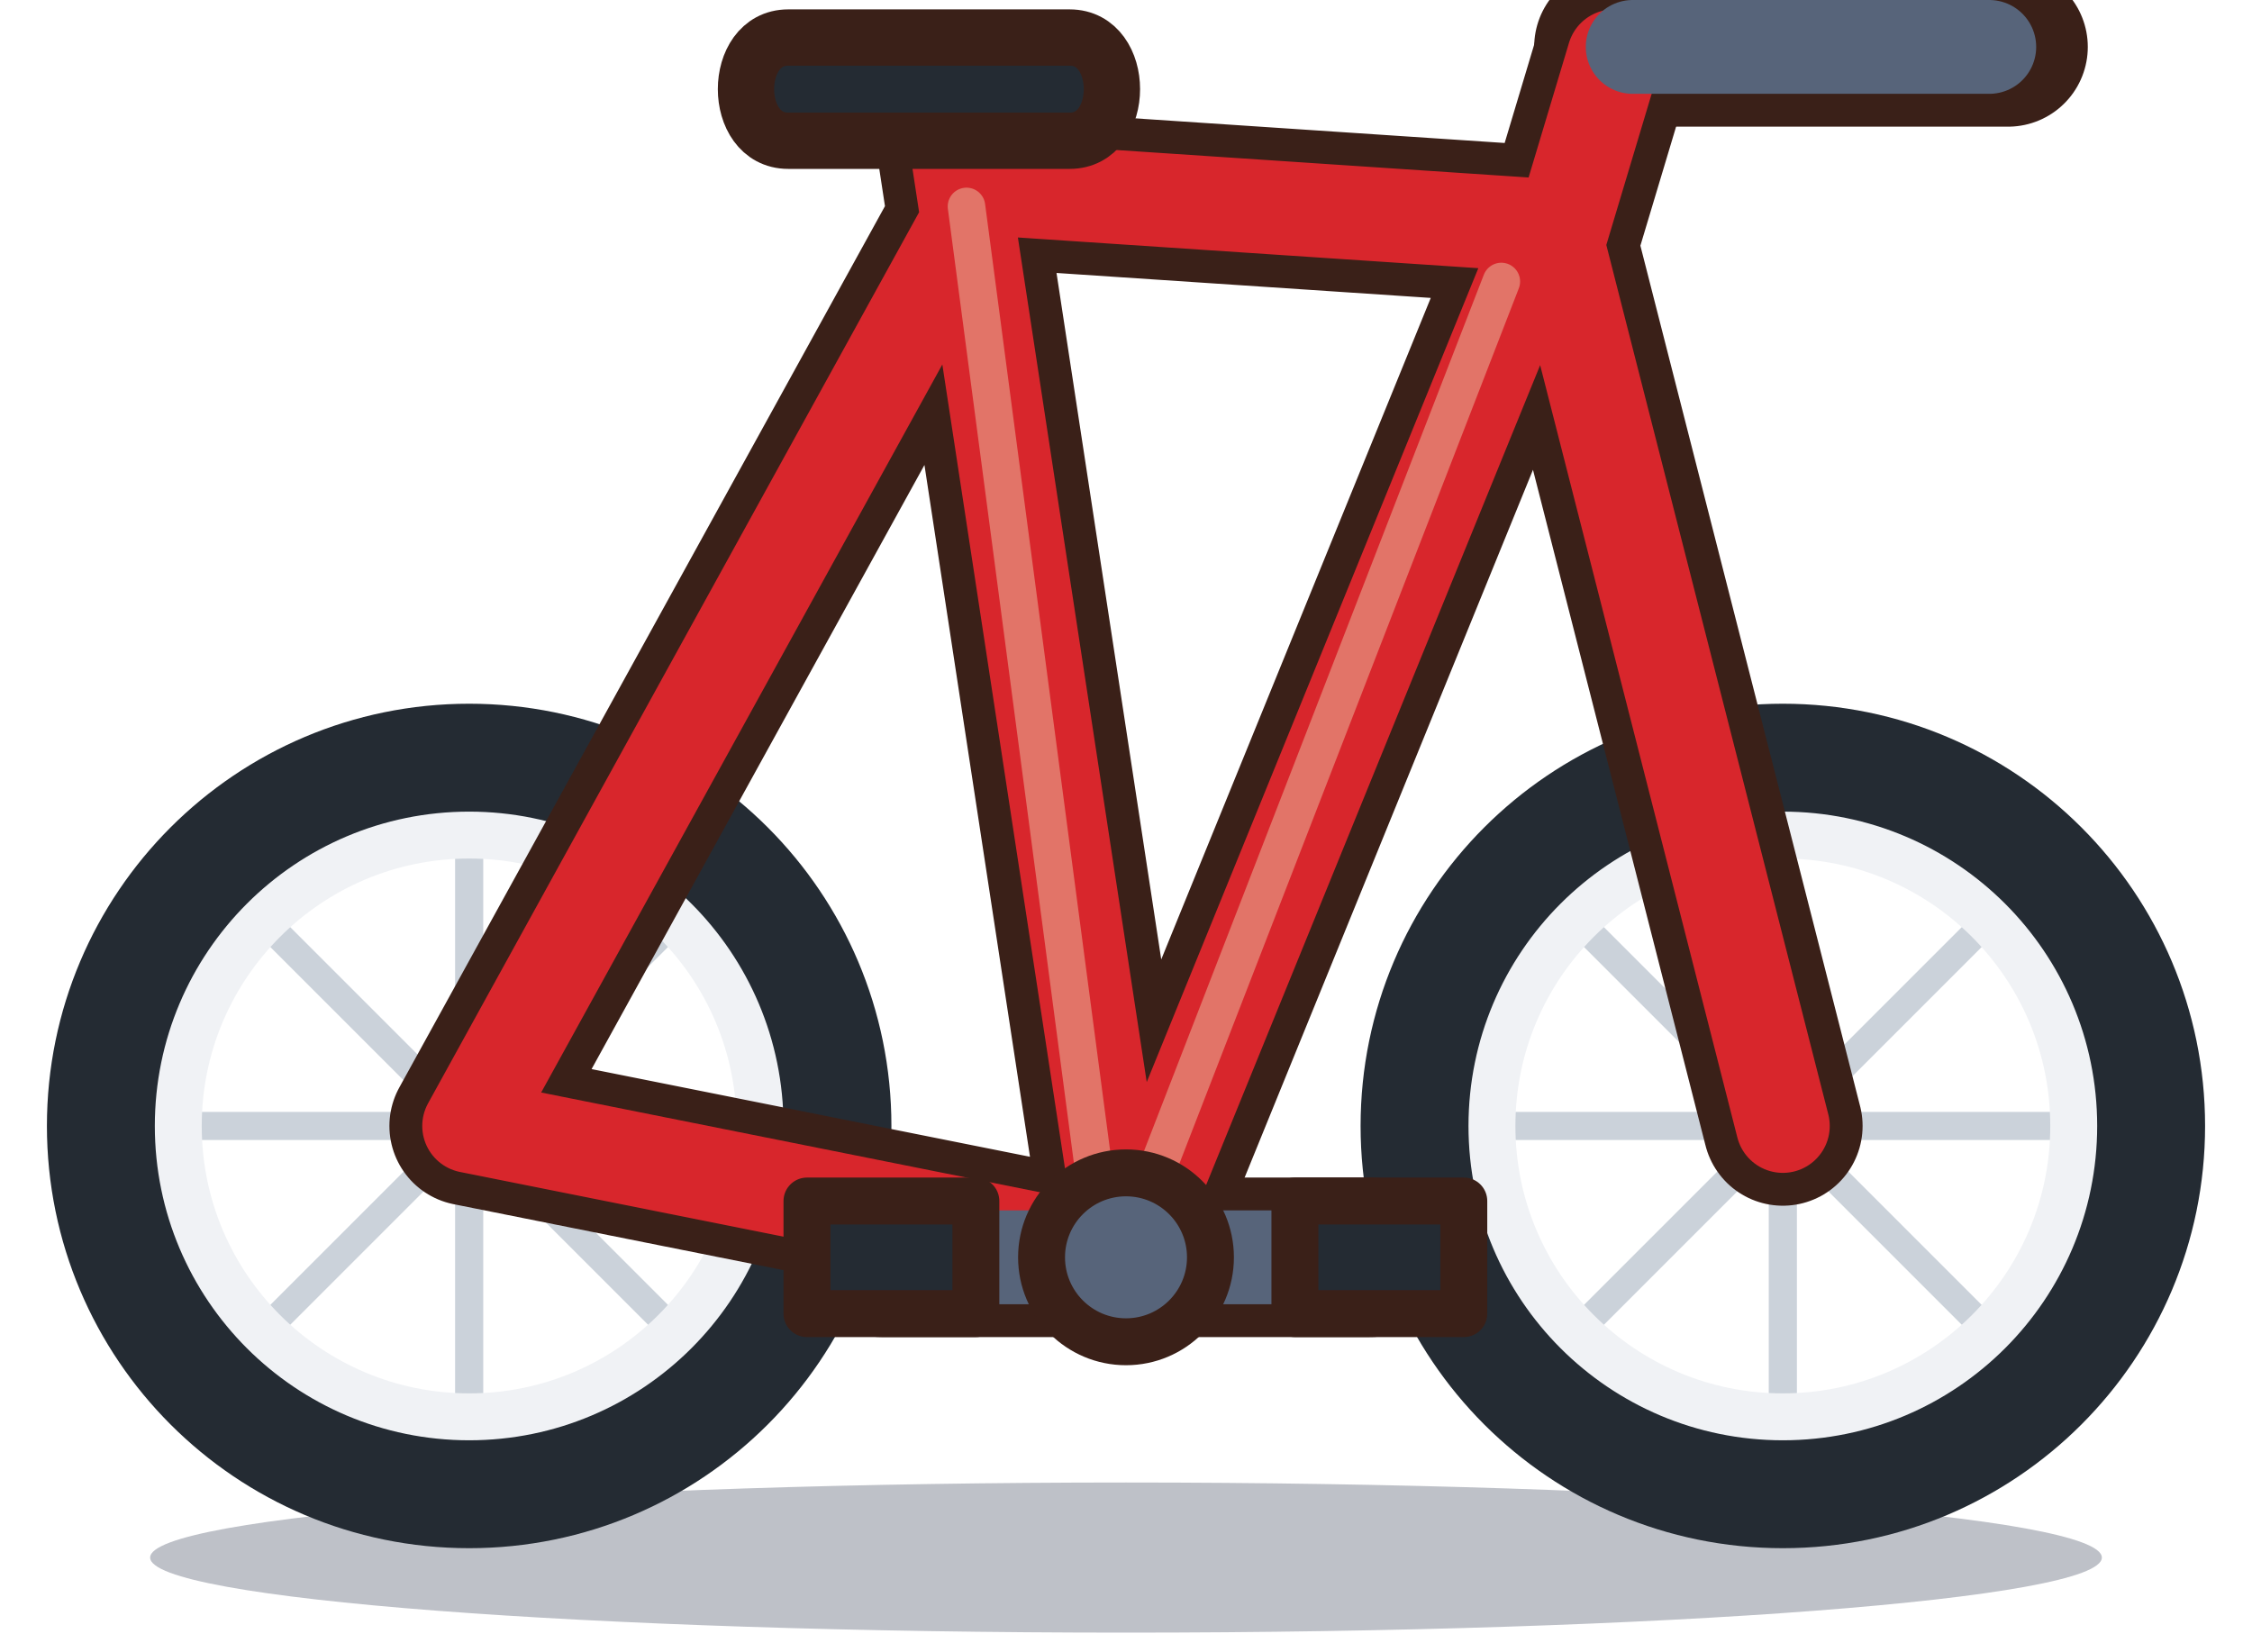
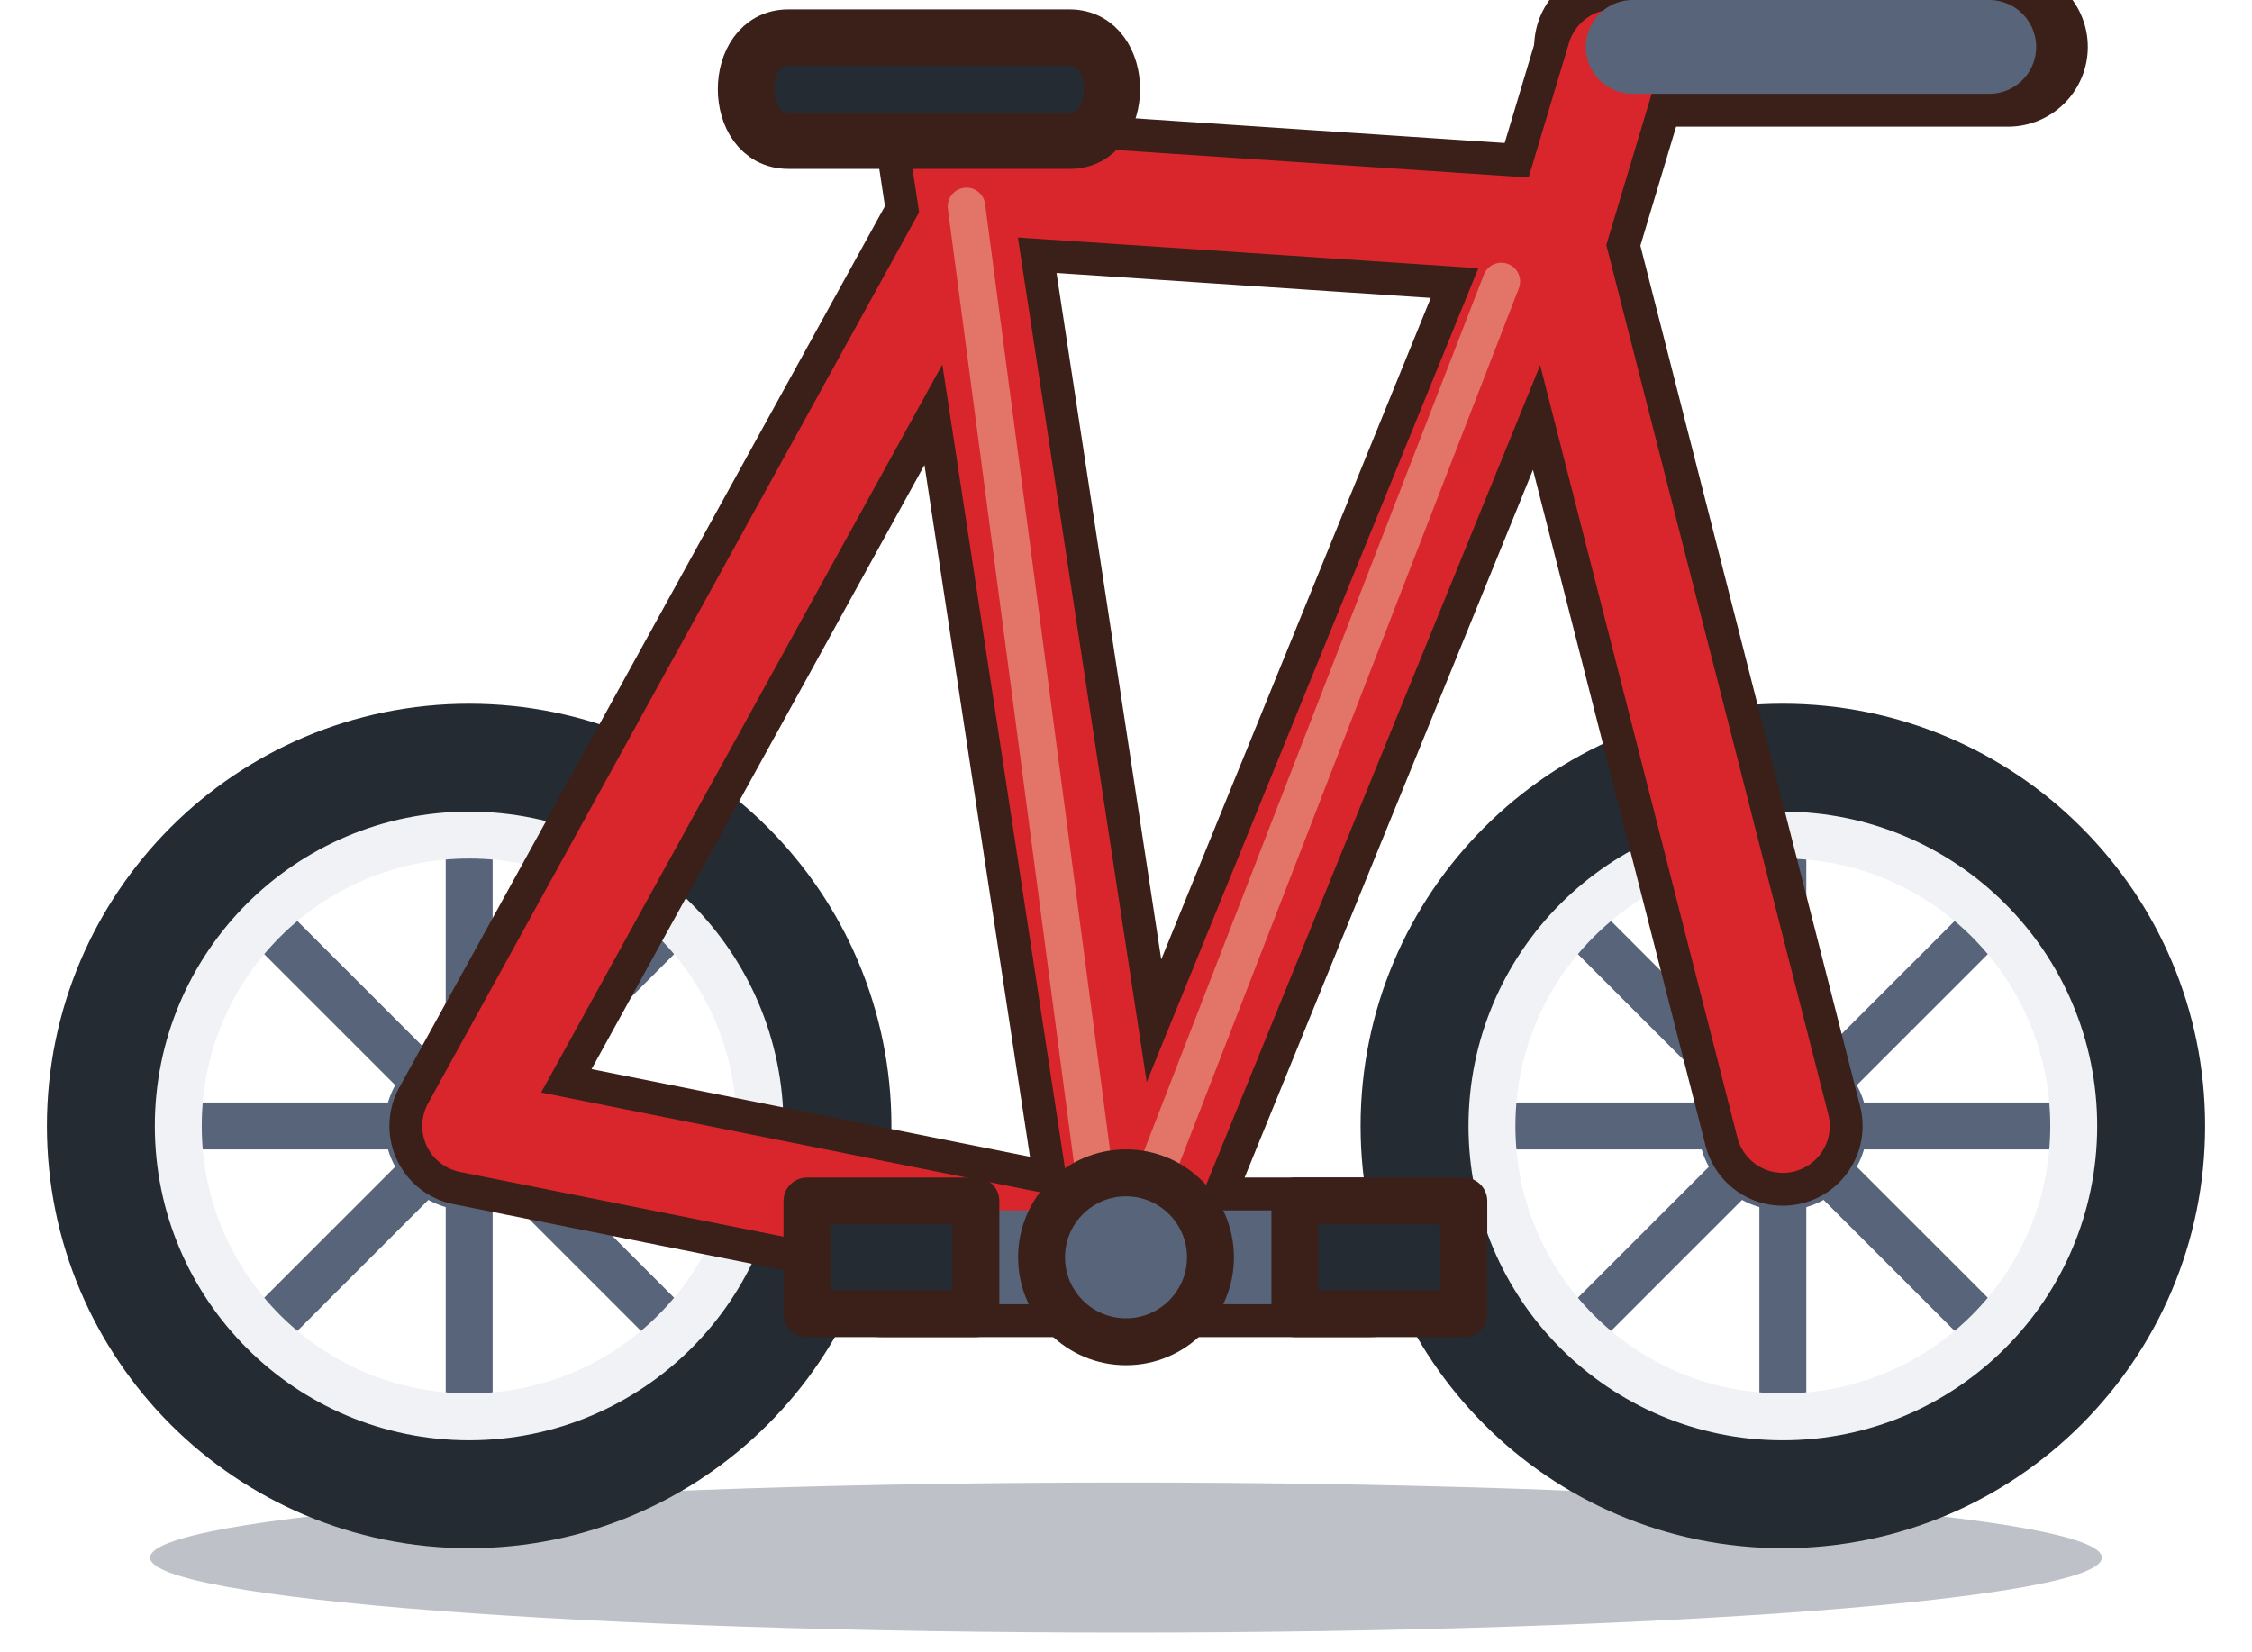
<svg xmlns="http://www.w3.org/2000/svg" width="240" height="176" viewBox="0 296 240 176" shape-rendering="geometricPrecision">
  <ellipse cx="120" cy="462" rx="104" ry="8" fill="#16203a" opacity="0.28" />
-   <g stroke="#cbd2da" stroke-width="3" stroke-linecap="round">
+   <g stroke="#57647a" stroke-width="5" stroke-linecap="round">
    <path d="M 50,377 L 50,455 M 11,416 L 89,416 M 22,388 L 78,444 M 22,444 L 78,388" />
    <path d="M 190,377 L 190,455 M 151,416 L 229,416 M 162,388 L 218,444 M 162,444 L 218,388" />
  </g>
+   <circle cx="50" cy="416" r="9" fill="#57647a" />
+   <circle cx="190" cy="416" r="9" fill="#57647a" />
  <g fill="none" stroke="#242b33" stroke-width="12">
    <circle cx="50" cy="416" r="39" />
    <circle cx="190" cy="416" r="39" />
  </g>
  <g fill="none" stroke="#f0f2f5" stroke-width="5">
    <circle cx="50" cy="416" r="31" />
    <circle cx="190" cy="416" r="31" />
  </g>
  <g fill="none" stroke="#3a2018" stroke-width="17" stroke-linecap="round" stroke-linejoin="round">
    <path d="M 120,430 L 102,312 M 120,430 L 164,322 M 104,316 L 164,320 M 104,318 L 50,416 M 120,430 L 50,416 M 166,322 L 190,416 M 166,322 L 172,302" />
    <path d="M 172,301 L 214,301" />
    <path d="M 120,430 L 94,430 M 120,430 L 146,430" />
  </g>
  <g fill="none" stroke="#d8262c" stroke-width="10" stroke-linecap="round" stroke-linejoin="round">
    <path d="M 120,430 L 102,312 M 120,430 L 164,322 M 104,316 L 164,320 M 104,318 L 50,416 M 120,430 L 50,416 M 166,322 L 190,416 M 166,322 L 172,302" />
  </g>
  <g fill="none" stroke="#e27468" stroke-width="4" stroke-linecap="round">
    <path d="M 117,424 L 103,318 M 122,424 L 160,326" />
  </g>
  <g fill="none" stroke="#57647a" stroke-width="10" stroke-linecap="round">
    <path d="M 174,301 L 212,301 M 120,430 L 94,430 M 120,430 L 146,430" />
  </g>
  <path d="M 84,300 L 114,300 C 120,300 120,311 114,311 L 84,311 C 78,311 78,300 84,300 Z" fill="#242b33" stroke="#3a2018" stroke-width="6" stroke-linejoin="round" />
  <g fill="#242b33" stroke="#3a2018" stroke-width="5" stroke-linejoin="round">
    <path d="M 86,424 L 104,424 L 104,436 L 86,436 Z" />
    <path d="M 138,424 L 156,424 L 156,436 L 138,436 Z" />
  </g>
  <circle cx="120" cy="430" r="9" fill="#57647a" stroke="#3a2018" stroke-width="5" />
</svg>
